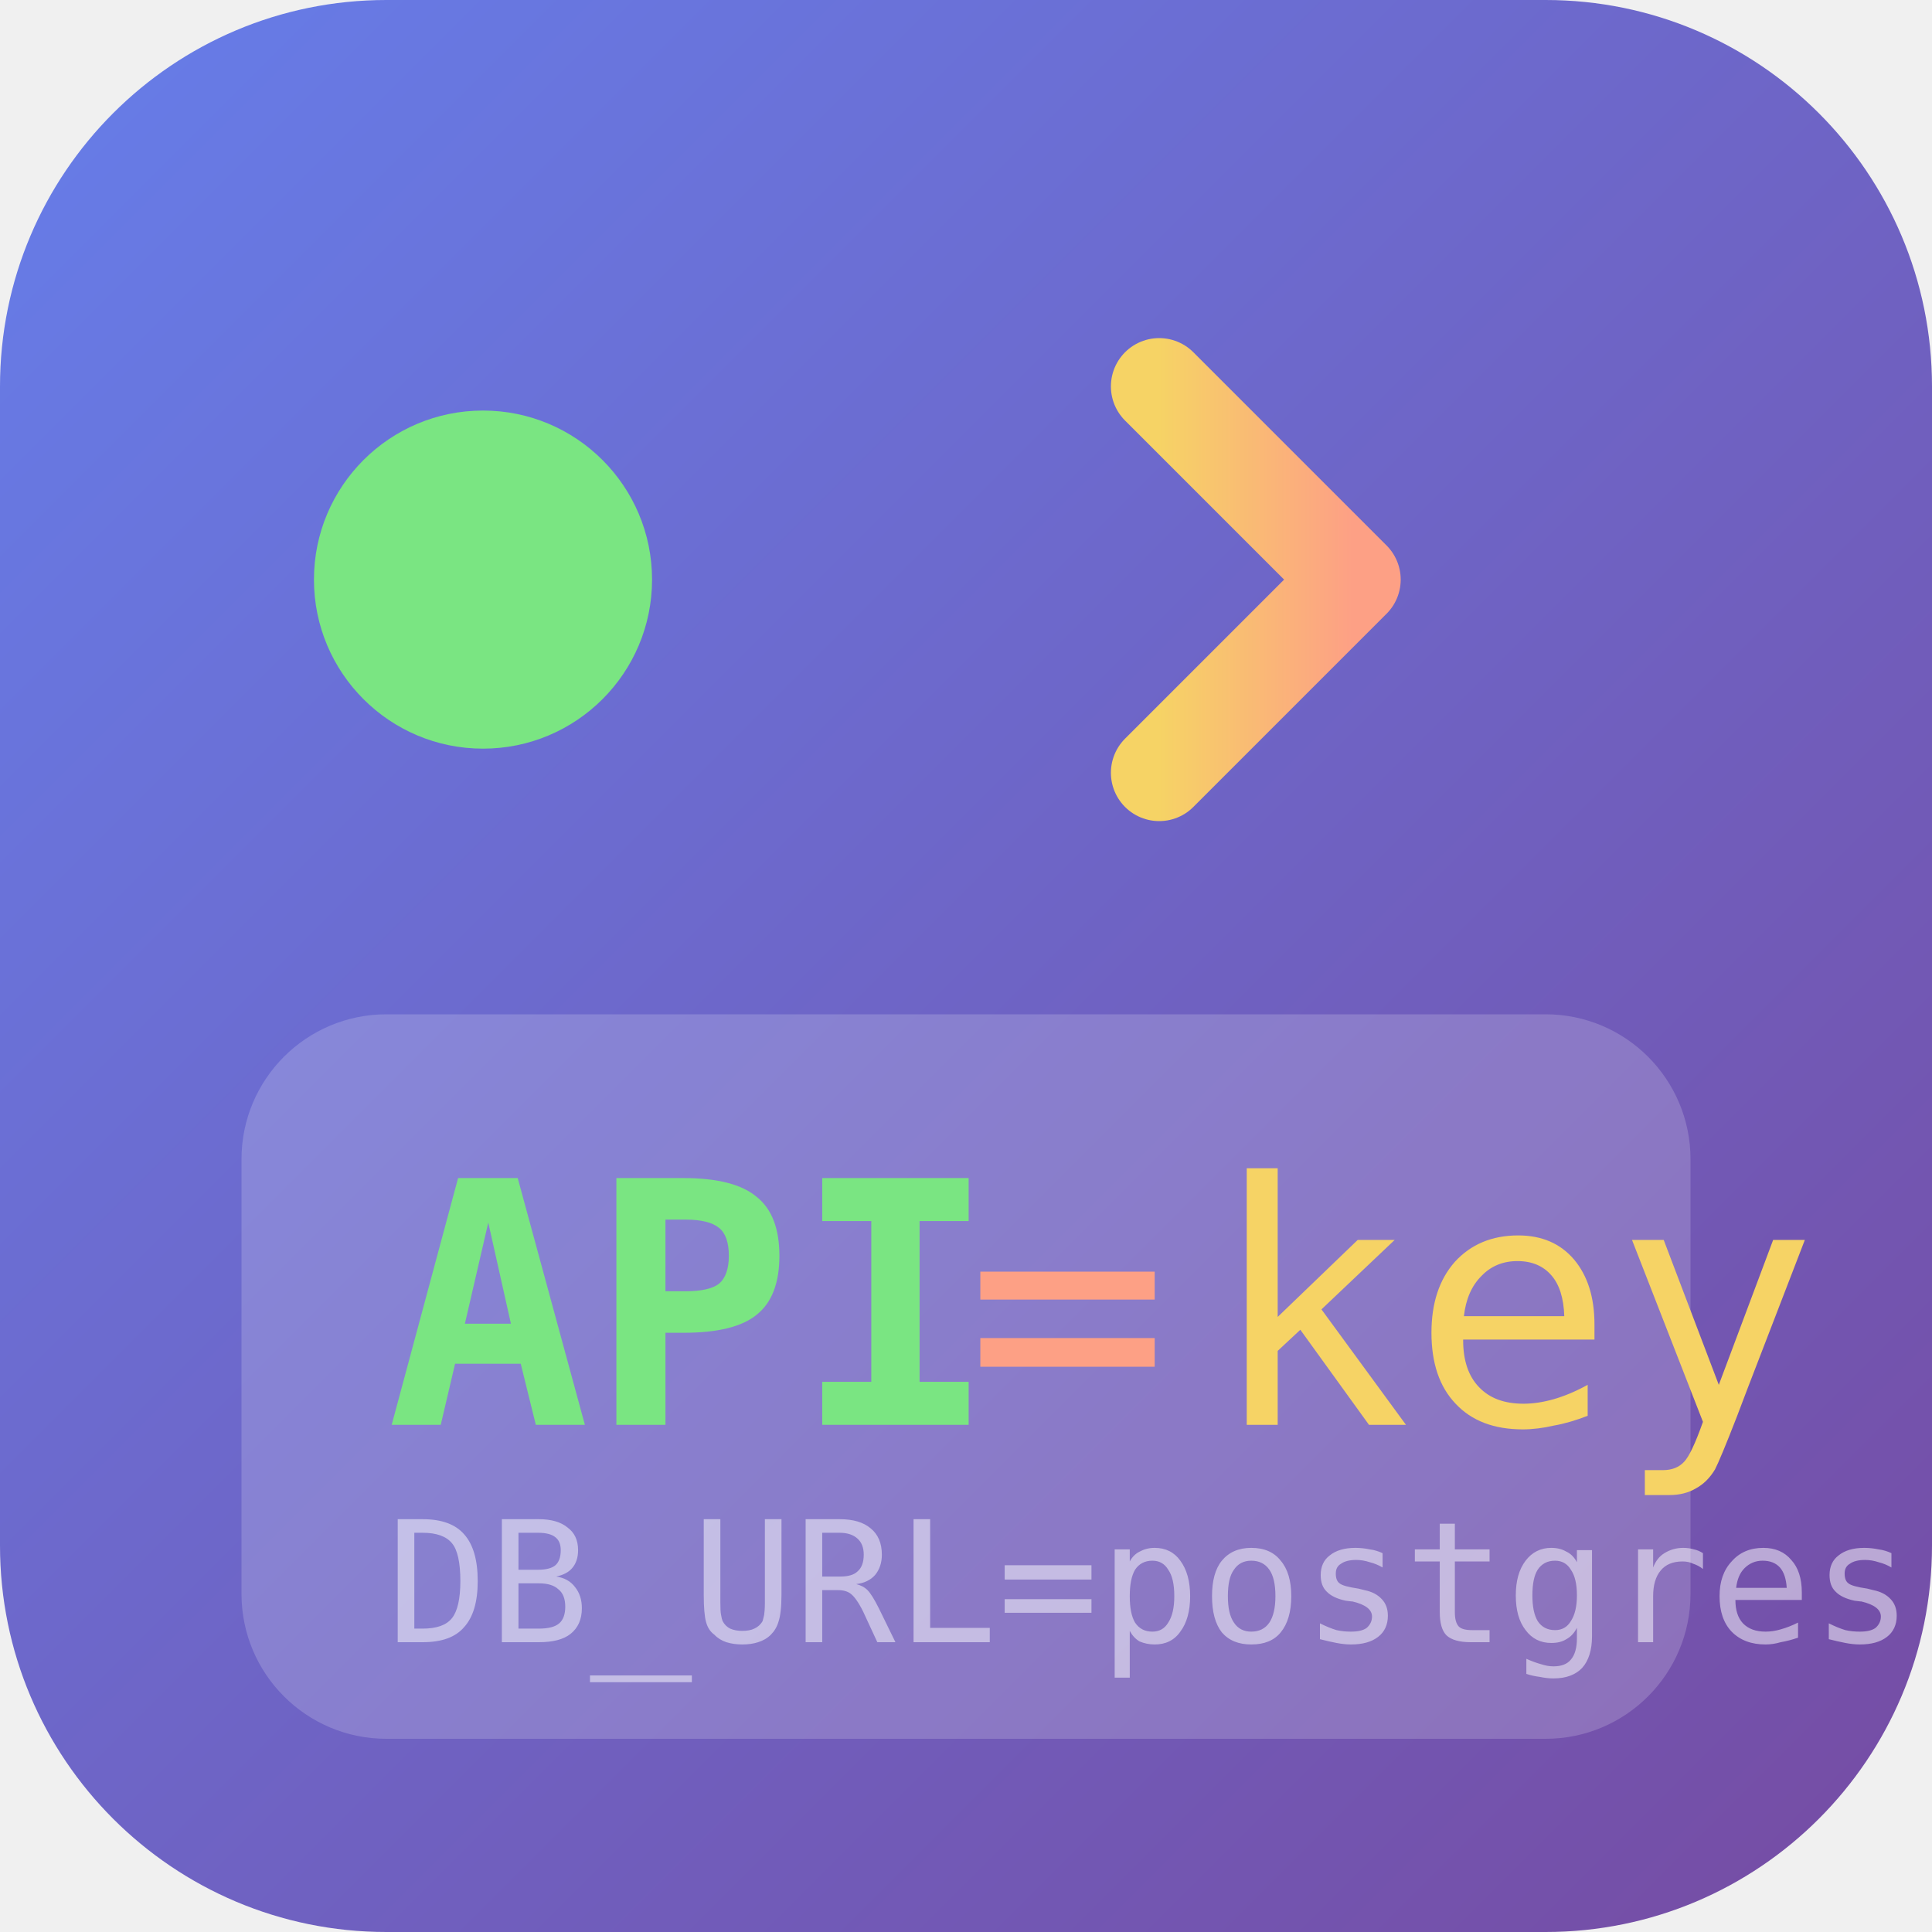
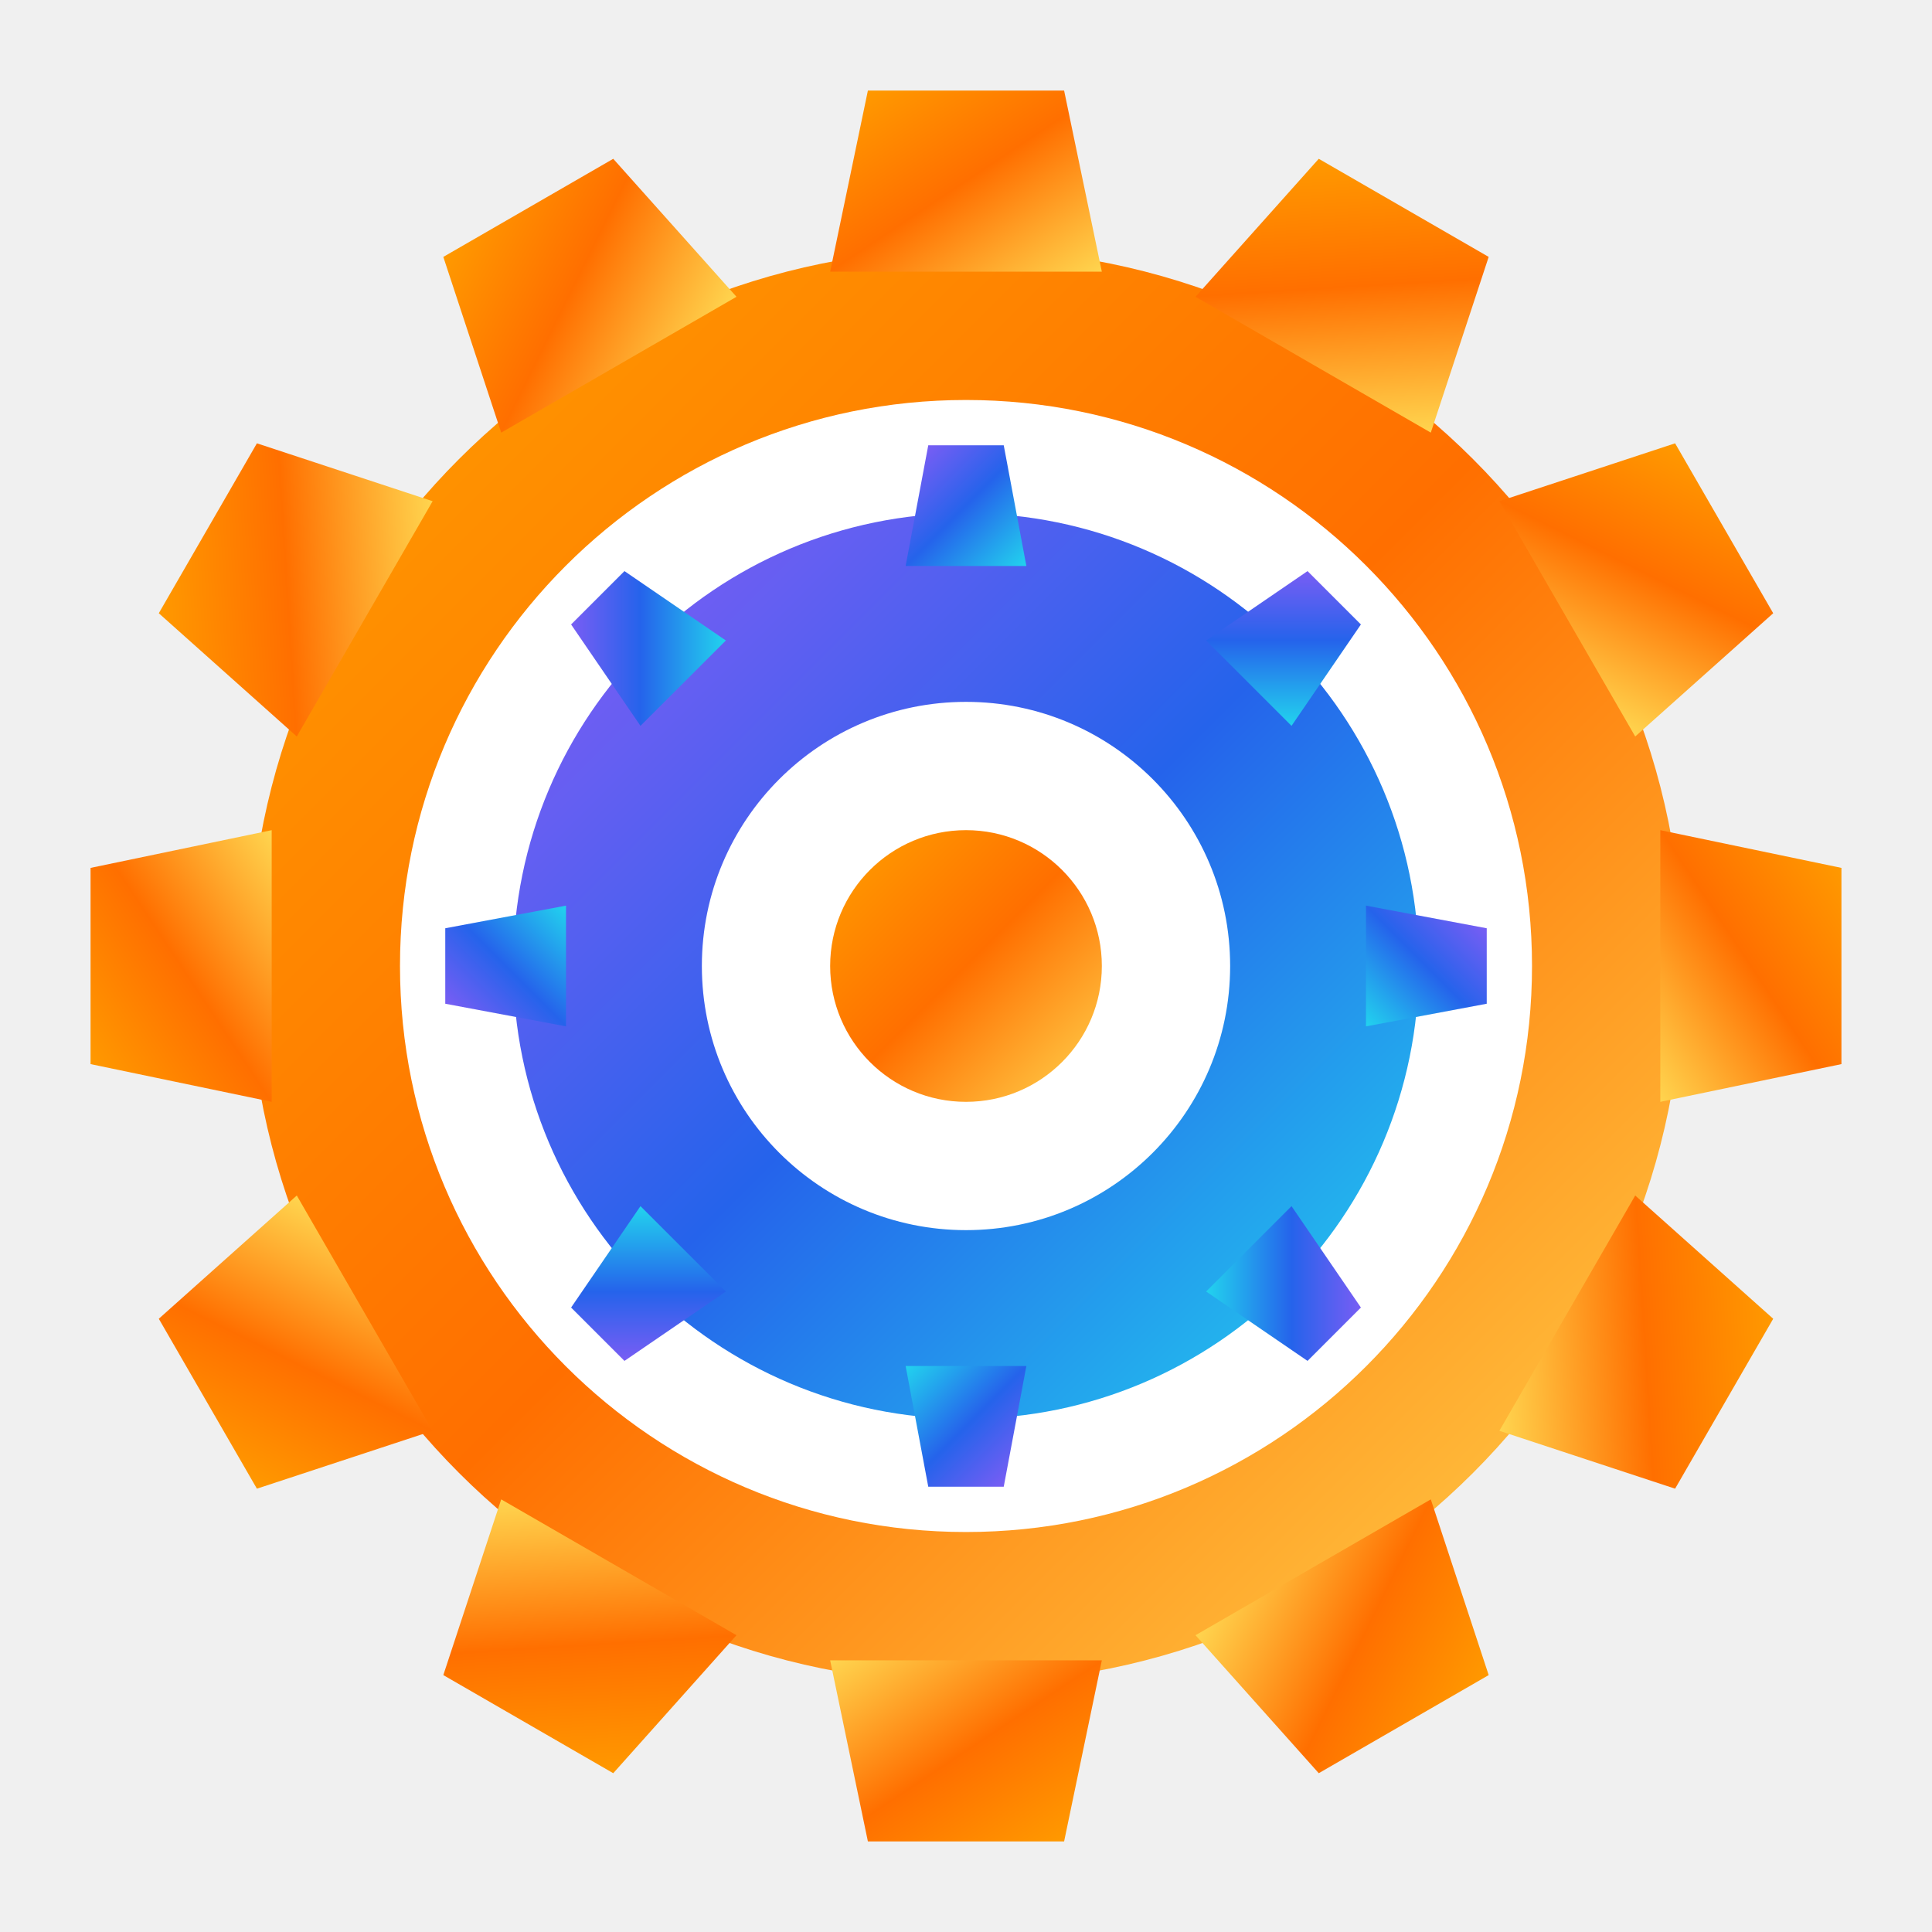
- <svg xmlns="http://www.w3.org/2000/svg" width="40" height="40" viewBox="0 0 40 40">
+ <svg xmlns="http://www.w3.org/2000/svg" viewBox="0 0 512 512">
  <defs>
-     <linearGradient id="bg" x1="0%" y1="0%" x2="100%" y2="100%">
-       <stop offset="0%" stop-color="#667EEA" />
-       <stop offset="100%" stop-color="#764BA2" />
+     <linearGradient id="firebaseGrad" x1="0%" y1="0%" x2="100%" y2="100%">
+       <stop offset="0%" stop-color="#FFA000" />
+       <stop offset="50%" stop-color="#FF6F00" />
+       <stop offset="100%" stop-color="#FFD54F" />
    </linearGradient>
-     <linearGradient id="arrow" x1="0%" y1="0%" x2="100%" y2="0%">
-       <stop offset="0%" stop-color="#F6D365" />
-       <stop offset="100%" stop-color="#FDA085" />
+     <linearGradient id="intellijGrad" x1="0%" y1="0%" x2="100%" y2="100%">
+       <stop offset="0%" stop-color="#8B5CF6" />
+       <stop offset="50%" stop-color="#2563EB" />
+       <stop offset="100%" stop-color="#22D3EE" />
    </linearGradient>
+     <path id="outerTooth" d="M230 24 L282 24 L292 72 L220 72 Z" />
+     <path id="innerTooth" d="M246 118 L266 118 L272 150 L240 150 Z" />
  </defs>
-   <rect width="40" height="40" rx="8" fill="url(#bg)" />
-   <circle cx="10" cy="12" r="3.5" fill="#7AE582" />
-   <path d="M16 12 L27 12" stroke="url(#arrow)" stroke-width="2" stroke-linecap="round" />
-   <path d="M24 8 L28 12 L24 16" fill="none" stroke="url(#arrow)" stroke-width="2" stroke-linecap="round" stroke-linejoin="round" />
-   <rect x="5" y="21" width="30" height="15" rx="3" fill="rgba(255,255,255,0.18)" />
-   <text x="8" y="29.5" font-family="monospace" font-size="7" font-weight="bold" fill="#7AE582">API</text>
-   <text x="20" y="29.5" font-family="monospace" font-size="7" fill="#FDA085">=</text>
-   <text x="25" y="29.5" font-family="monospace" font-size="7" fill="#F6D365">key</text>
-   <text x="8" y="34" font-family="monospace" font-size="3.5" fill="rgba(255,255,255,0.5)">DB_URL=postgres://</text>
+   <circle cx="256" cy="256" r="190" fill="url(#firebaseGrad)" />
+   <g fill="url(#firebaseGrad)">
+     <use href="#outerTooth" transform="rotate(0 256 256)" />
+     <use href="#outerTooth" transform="rotate(30 256 256)" />
+     <use href="#outerTooth" transform="rotate(60 256 256)" />
+     <use href="#outerTooth" transform="rotate(90 256 256)" />
+     <use href="#outerTooth" transform="rotate(120 256 256)" />
+     <use href="#outerTooth" transform="rotate(150 256 256)" />
+     <use href="#outerTooth" transform="rotate(180 256 256)" />
+     <use href="#outerTooth" transform="rotate(210 256 256)" />
+     <use href="#outerTooth" transform="rotate(240 256 256)" />
+     <use href="#outerTooth" transform="rotate(270 256 256)" />
+     <use href="#outerTooth" transform="rotate(300 256 256)" />
+     <use href="#outerTooth" transform="rotate(330 256 256)" />
+   </g>
+   <circle cx="256" cy="256" r="150" fill="white" />
+   <circle cx="256" cy="256" r="120" fill="url(#intellijGrad)" />
+   <g fill="url(#intellijGrad)">
+     <use href="#innerTooth" transform="rotate(0 256 256)" />
+     <use href="#innerTooth" transform="rotate(45 256 256)" />
+     <use href="#innerTooth" transform="rotate(90 256 256)" />
+     <use href="#innerTooth" transform="rotate(135 256 256)" />
+     <use href="#innerTooth" transform="rotate(180 256 256)" />
+     <use href="#innerTooth" transform="rotate(225 256 256)" />
+     <use href="#innerTooth" transform="rotate(270 256 256)" />
+     <use href="#innerTooth" transform="rotate(315 256 256)" />
+   </g>
+   <circle cx="256" cy="256" r="70" fill="white" />
+   <g stroke="url(#intellijGrad)" stroke-width="20" stroke-linecap="round">
+     <line x1="256" y1="160" x2="256" y2="210" />
+     <line x1="256" y1="302" x2="256" y2="352" />
+     <line x1="160" y1="256" x2="210" y2="256" />
+     <line x1="302" y1="256" x2="352" y2="256" />
+   </g>
+   <circle cx="256" cy="256" r="36" fill="url(#firebaseGrad)" />
</svg>
